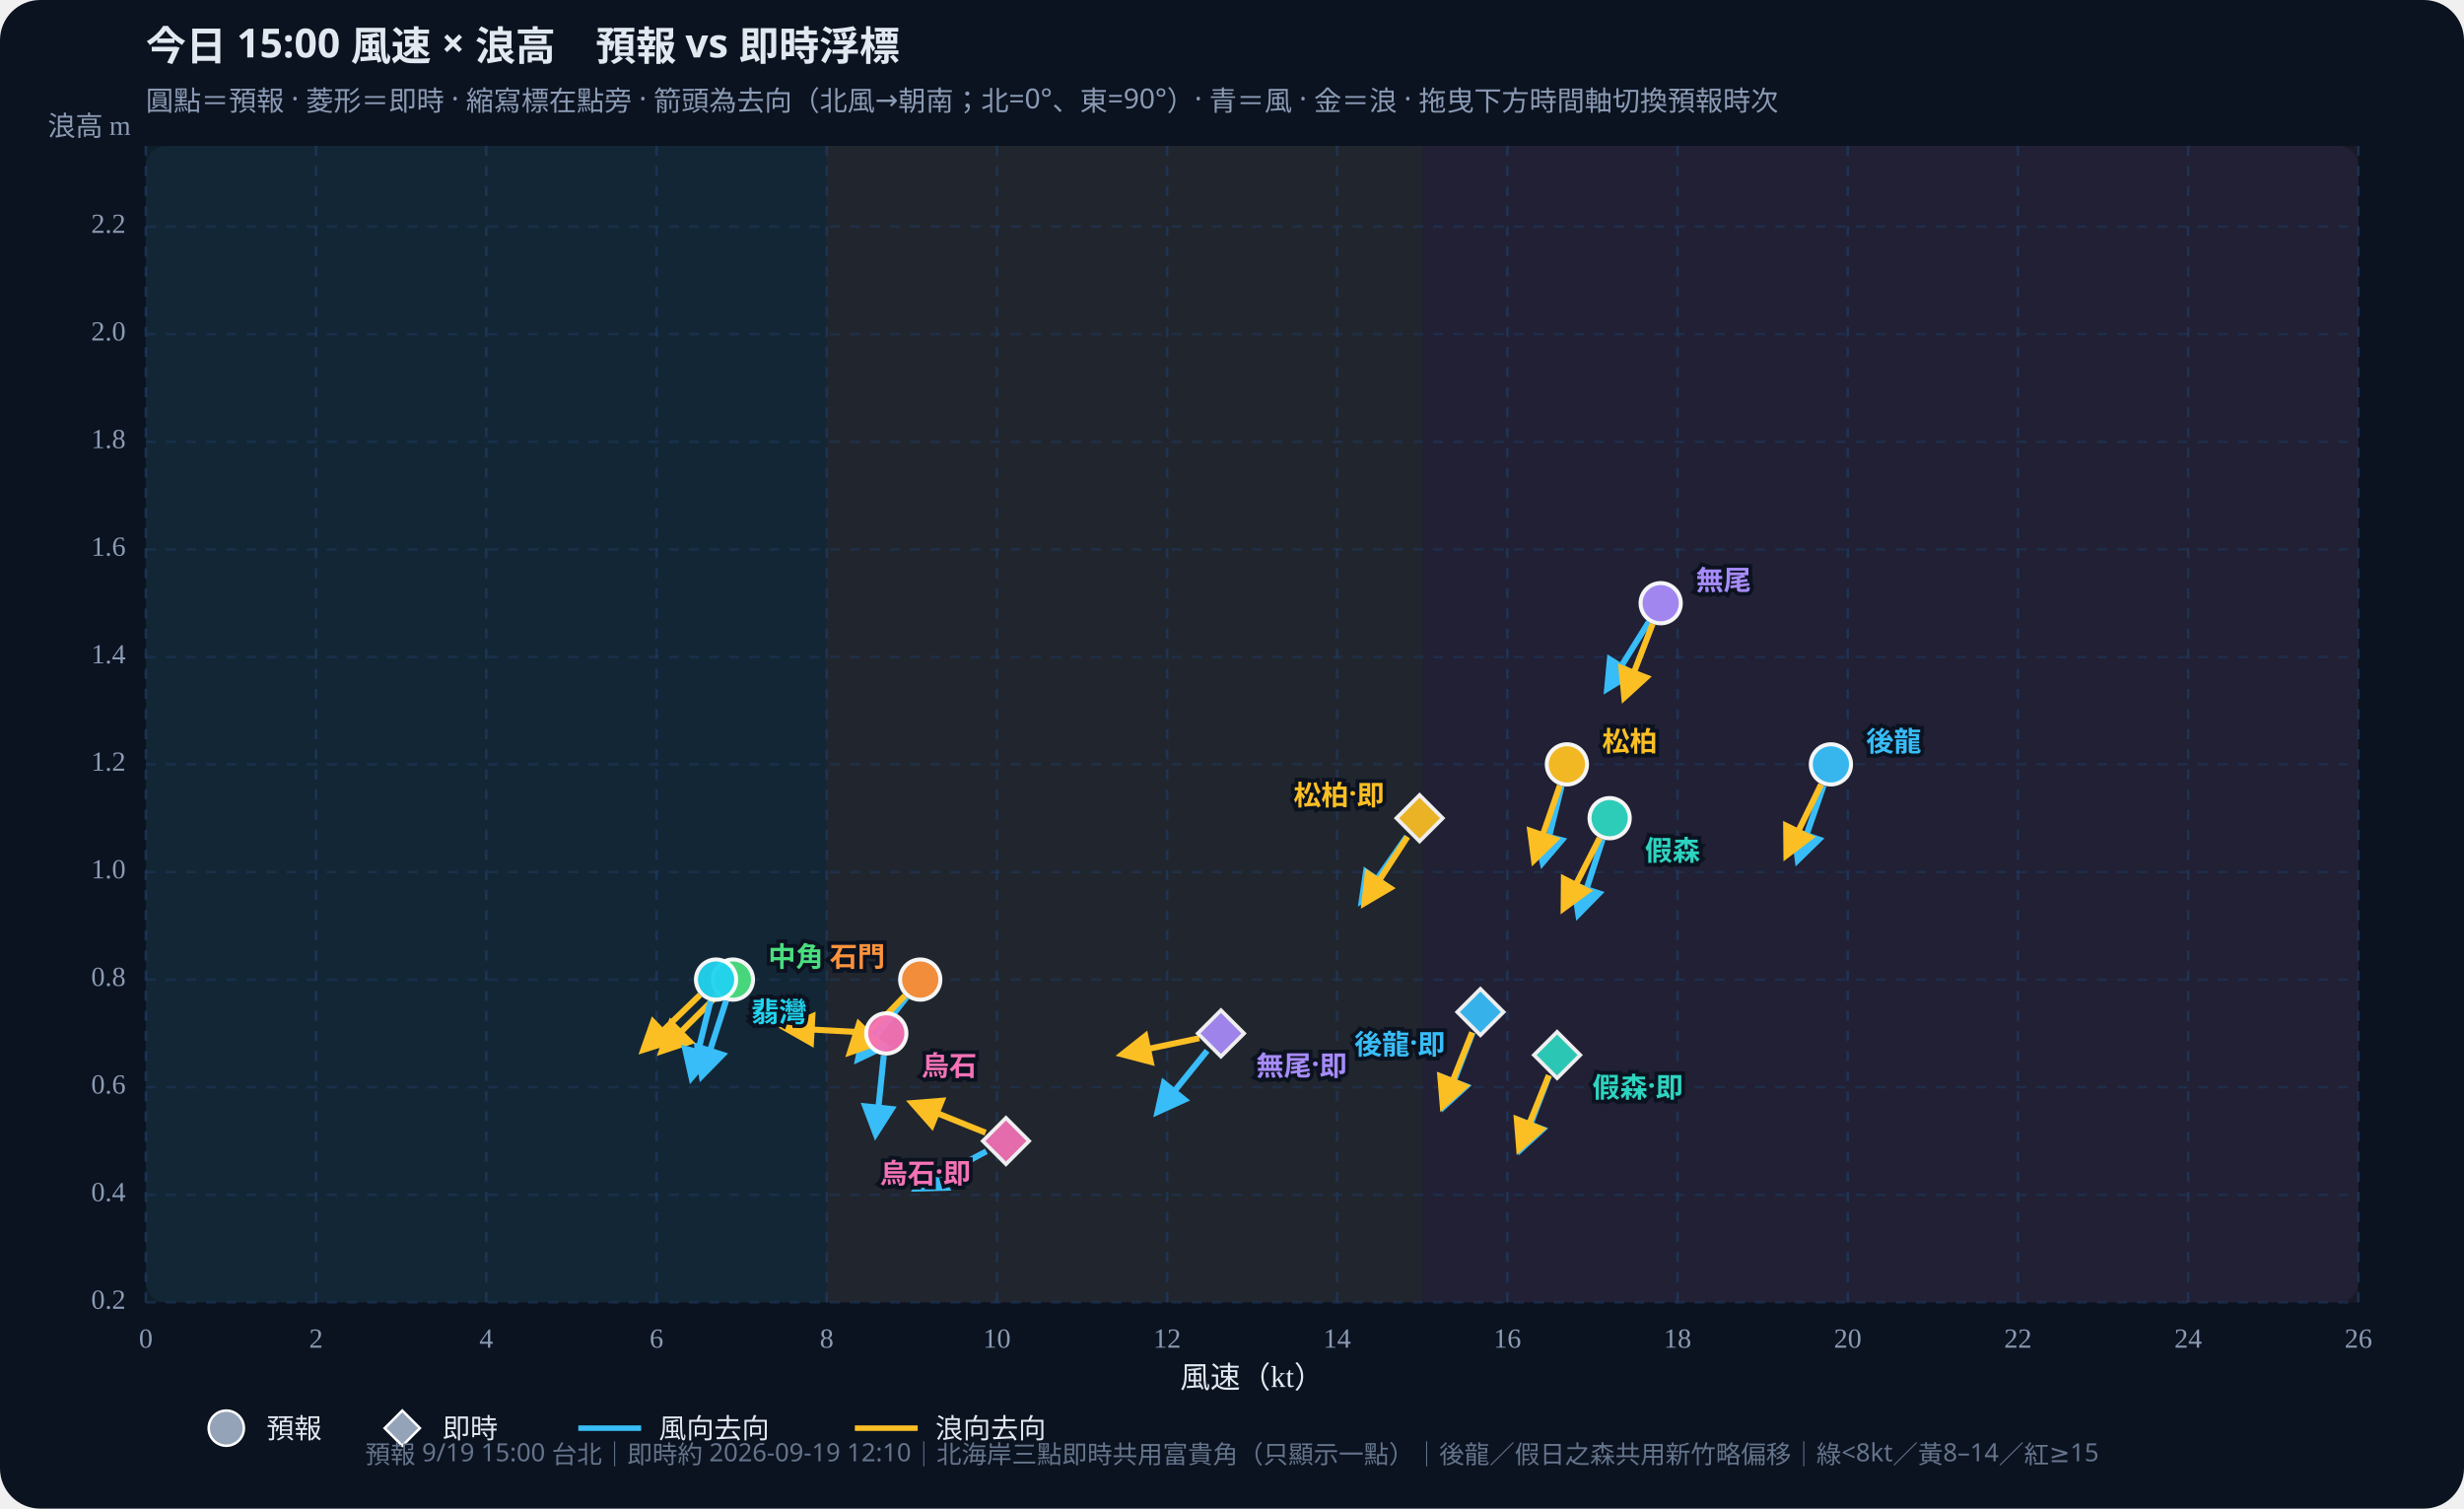
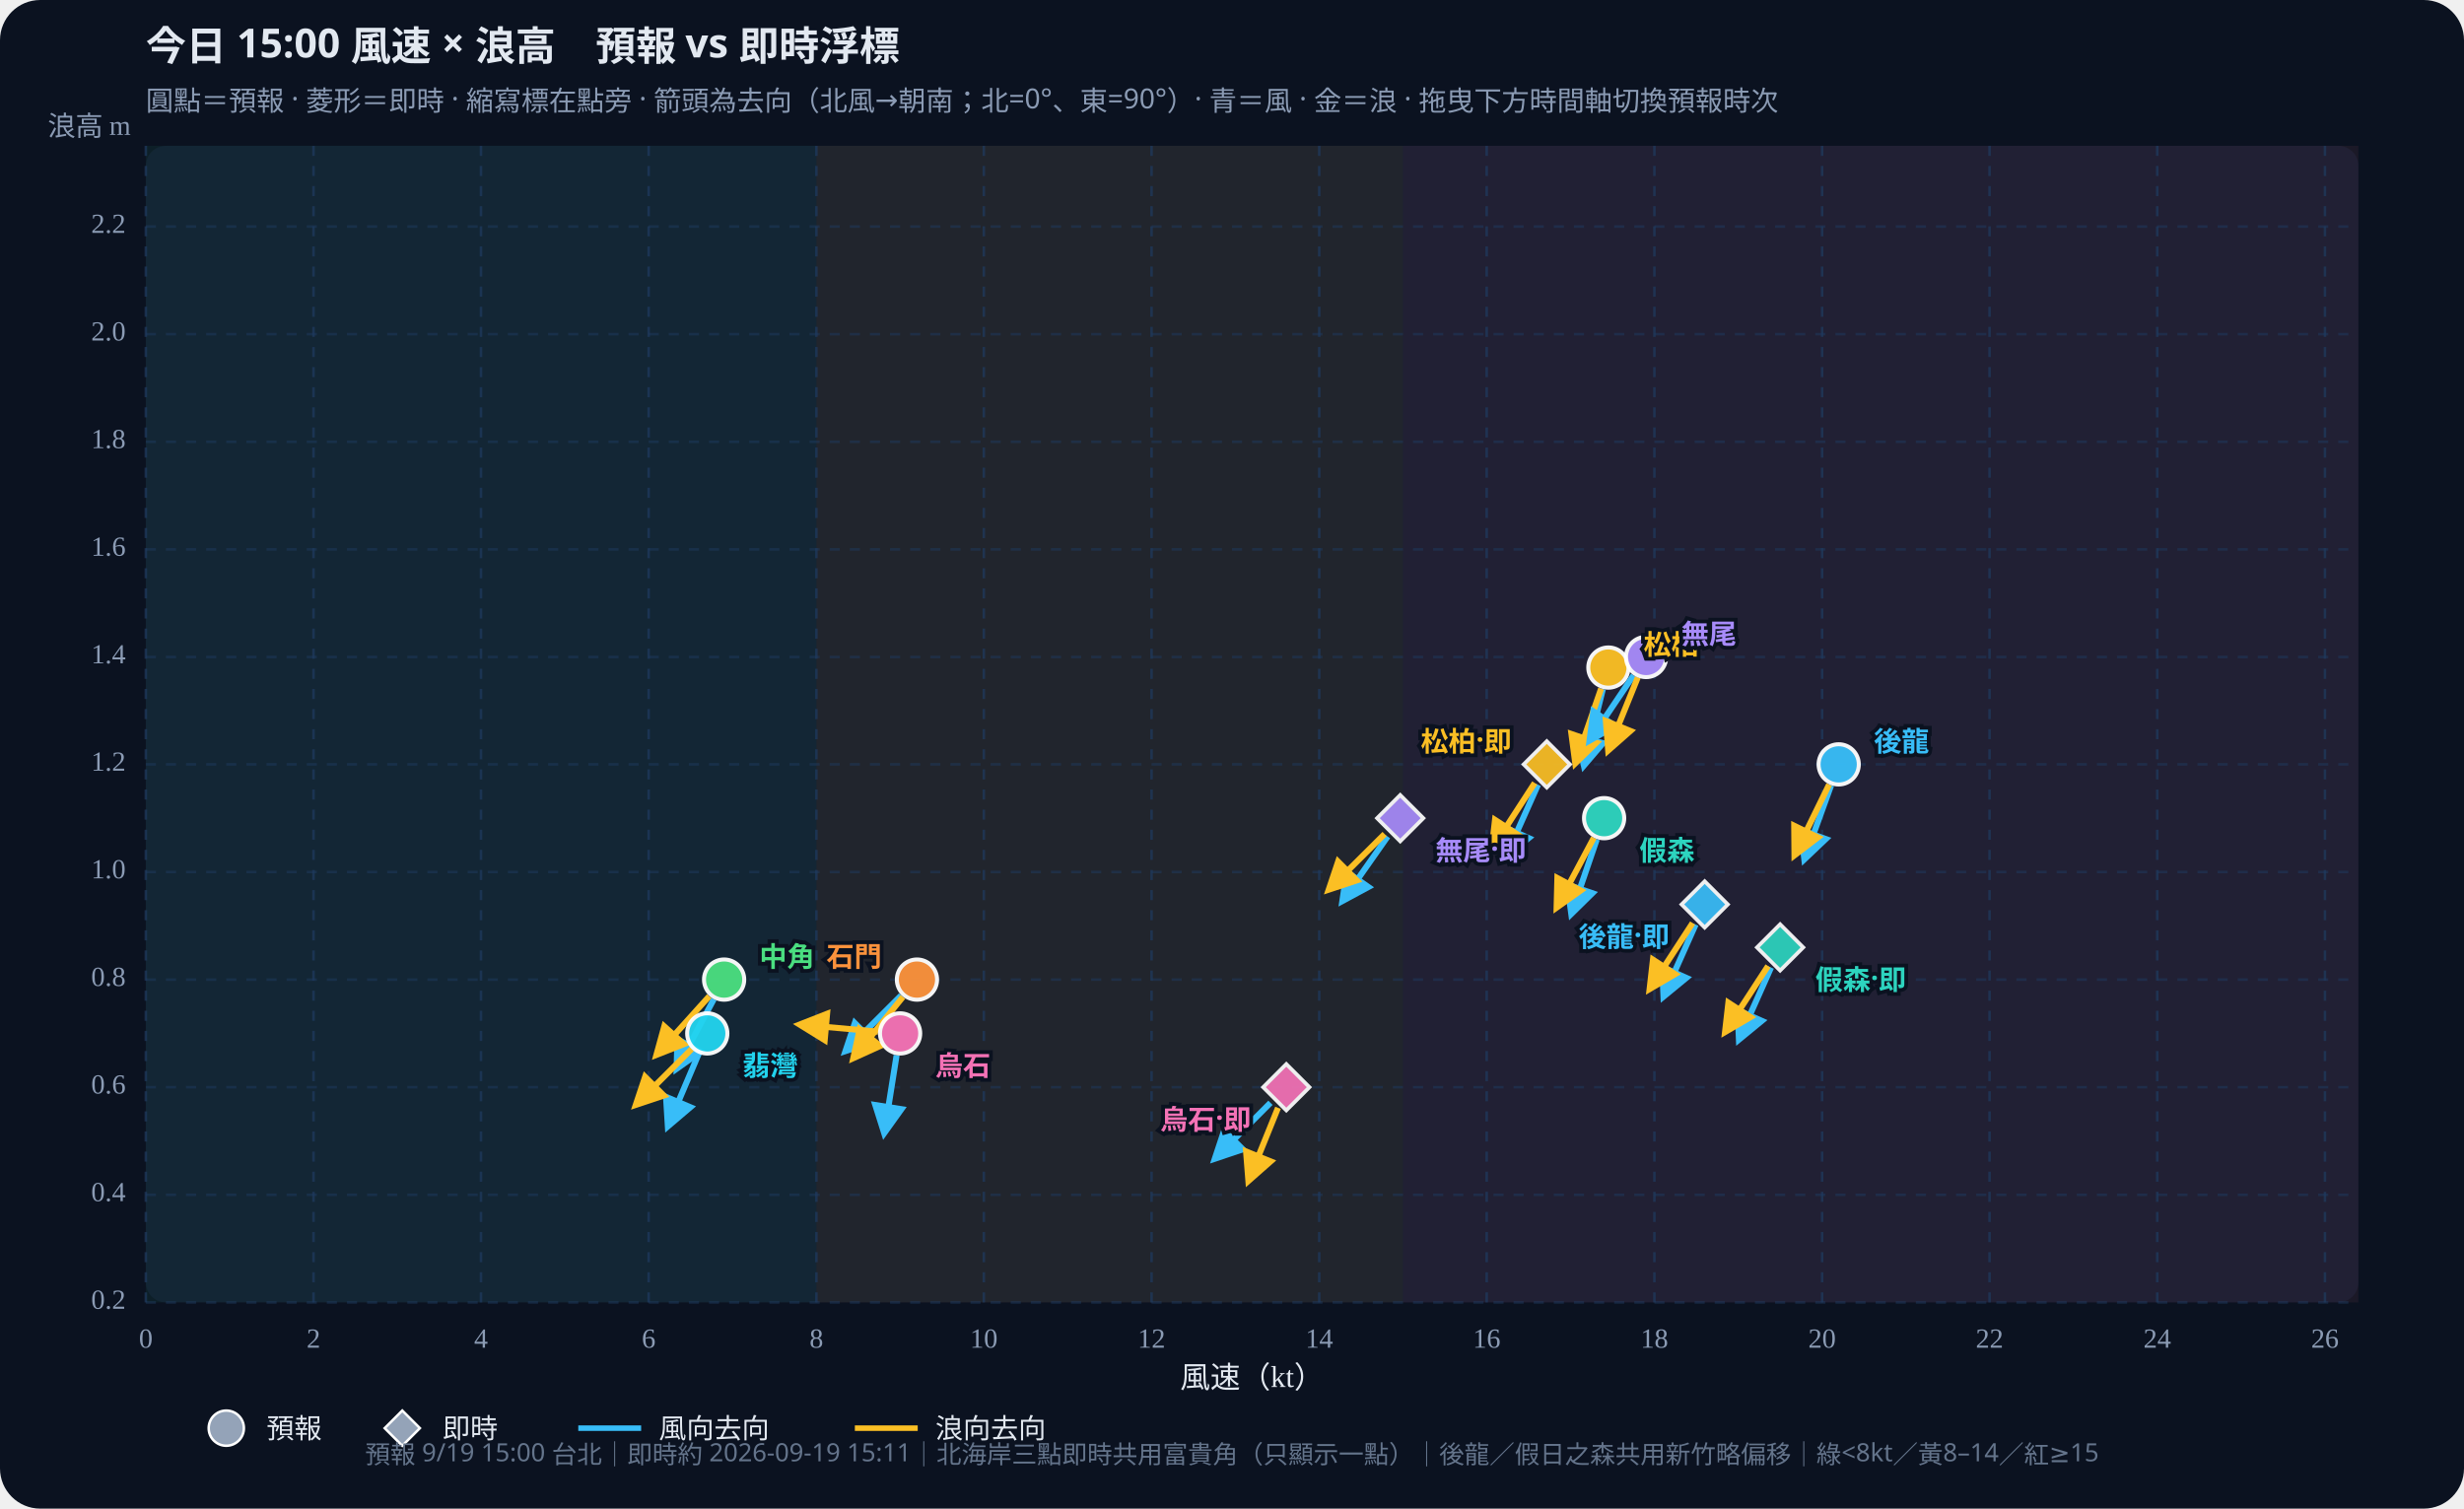
<svg xmlns="http://www.w3.org/2000/svg" id="wws-svg" viewBox="0 0 980 600" role="img" aria-label="風速與浪高散佈圖，可拖曳時間軸切換預報時次" style="width:100%;height:auto;display:block">
  <rect width="980" height="600" fill="#0b1220" rx="16" />
  <rect x="58" y="58" width="880" height="460" fill="#111a2e" rx="8" />
-   <rect x="58.0" y="58" width="270.8" height="460" fill="#34d399" opacity="0.07" />
-   <rect x="328.8" y="58" width="236.9" height="460" fill="#fbbf24" opacity="0.07" />
-   <rect x="565.7" y="58" width="372.3" height="460" fill="#fb7185" opacity="0.07" />
+   <rect x="58.0" y="58" width="266.7" height="460" fill="#34d399" opacity="0.07" />
+   <rect x="324.7" y="58" width="233.3" height="460" fill="#fbbf24" opacity="0.07" />
+   <rect x="558.0" y="58" width="380.0" height="460" fill="#fb7185" opacity="0.07" />
  <defs>
    <marker id="arrow-38bdf8" viewBox="0 0 10 10" refX="8" refY="5" markerWidth="6" markerHeight="6" orient="auto-start-reverse">
      <path d="M0,0 L10,5 L0,10 z" fill="#38bdf8" />
    </marker>
    <marker id="arrow-fbbf24" viewBox="0 0 10 10" refX="8" refY="5" markerWidth="6" markerHeight="6" orient="auto-start-reverse">
      <path d="M0,0 L10,5 L0,10 z" fill="#fbbf24" />
    </marker>
  </defs>
  <text id="wws-title" x="58" y="24" fill="#e2e8f0" font-size="16" font-weight="700" font-family="Noto Sans TC,system-ui,sans-serif">今日 15:00 風速 × 浪高　預報 vs 即時浮標</text>
  <text x="58" y="44" fill="#8b9bb4" font-size="11" font-family="Noto Sans TC,system-ui,sans-serif">圓點＝預報 · 菱形＝即時 · 縮寫標在點旁 · 箭頭為去向（北風→朝南；北=0°、東=90°）· 青＝風 · 金＝浪 · 拖曳下方時間軸切換預報時次</text>
  <line x1="58.0" y1="58" x2="58.0" y2="518" stroke="#1e3a5f" stroke-dasharray="4 4" opacity="0.7" />
  <text x="58.0" y="536" text-anchor="middle" fill="#8b9bb4" font-size="11">0</text>
-   <line x1="125.7" y1="58" x2="125.7" y2="518" stroke="#1e3a5f" stroke-dasharray="4 4" opacity="0.7" />
-   <text x="125.7" y="536" text-anchor="middle" fill="#8b9bb4" font-size="11">2</text>
-   <line x1="193.4" y1="58" x2="193.4" y2="518" stroke="#1e3a5f" stroke-dasharray="4 4" opacity="0.7" />
-   <text x="193.4" y="536" text-anchor="middle" fill="#8b9bb4" font-size="11">4</text>
-   <line x1="261.1" y1="58" x2="261.1" y2="518" stroke="#1e3a5f" stroke-dasharray="4 4" opacity="0.7" />
-   <text x="261.1" y="536" text-anchor="middle" fill="#8b9bb4" font-size="11">6</text>
-   <line x1="328.8" y1="58" x2="328.8" y2="518" stroke="#1e3a5f" stroke-dasharray="4 4" opacity="0.7" />
-   <text x="328.8" y="536" text-anchor="middle" fill="#8b9bb4" font-size="11">8</text>
-   <line x1="396.5" y1="58" x2="396.5" y2="518" stroke="#1e3a5f" stroke-dasharray="4 4" opacity="0.7" />
-   <text x="396.5" y="536" text-anchor="middle" fill="#8b9bb4" font-size="11">10</text>
-   <line x1="464.2" y1="58" x2="464.2" y2="518" stroke="#1e3a5f" stroke-dasharray="4 4" opacity="0.7" />
-   <text x="464.2" y="536" text-anchor="middle" fill="#8b9bb4" font-size="11">12</text>
-   <line x1="531.8" y1="58" x2="531.8" y2="518" stroke="#1e3a5f" stroke-dasharray="4 4" opacity="0.7" />
-   <text x="531.8" y="536" text-anchor="middle" fill="#8b9bb4" font-size="11">14</text>
-   <line x1="599.5" y1="58" x2="599.5" y2="518" stroke="#1e3a5f" stroke-dasharray="4 4" opacity="0.7" />
-   <text x="599.5" y="536" text-anchor="middle" fill="#8b9bb4" font-size="11">16</text>
-   <line x1="667.2" y1="58" x2="667.2" y2="518" stroke="#1e3a5f" stroke-dasharray="4 4" opacity="0.7" />
-   <text x="667.2" y="536" text-anchor="middle" fill="#8b9bb4" font-size="11">18</text>
-   <line x1="734.9" y1="58" x2="734.9" y2="518" stroke="#1e3a5f" stroke-dasharray="4 4" opacity="0.7" />
-   <text x="734.9" y="536" text-anchor="middle" fill="#8b9bb4" font-size="11">20</text>
-   <line x1="802.6" y1="58" x2="802.6" y2="518" stroke="#1e3a5f" stroke-dasharray="4 4" opacity="0.7" />
-   <text x="802.6" y="536" text-anchor="middle" fill="#8b9bb4" font-size="11">22</text>
-   <line x1="870.3" y1="58" x2="870.3" y2="518" stroke="#1e3a5f" stroke-dasharray="4 4" opacity="0.7" />
-   <text x="870.3" y="536" text-anchor="middle" fill="#8b9bb4" font-size="11">24</text>
-   <line x1="938.0" y1="58" x2="938.0" y2="518" stroke="#1e3a5f" stroke-dasharray="4 4" opacity="0.7" />
-   <text x="938.0" y="536" text-anchor="middle" fill="#8b9bb4" font-size="11">26</text>
+   <line x1="124.7" y1="58" x2="124.7" y2="518" stroke="#1e3a5f" stroke-dasharray="4 4" opacity="0.7" />
+   <text x="124.7" y="536" text-anchor="middle" fill="#8b9bb4" font-size="11">2</text>
+   <line x1="191.3" y1="58" x2="191.3" y2="518" stroke="#1e3a5f" stroke-dasharray="4 4" opacity="0.7" />
+   <text x="191.3" y="536" text-anchor="middle" fill="#8b9bb4" font-size="11">4</text>
+   <line x1="258.0" y1="58" x2="258.0" y2="518" stroke="#1e3a5f" stroke-dasharray="4 4" opacity="0.7" />
+   <text x="258.0" y="536" text-anchor="middle" fill="#8b9bb4" font-size="11">6</text>
+   <line x1="324.7" y1="58" x2="324.7" y2="518" stroke="#1e3a5f" stroke-dasharray="4 4" opacity="0.7" />
+   <text x="324.7" y="536" text-anchor="middle" fill="#8b9bb4" font-size="11">8</text>
+   <line x1="391.3" y1="58" x2="391.3" y2="518" stroke="#1e3a5f" stroke-dasharray="4 4" opacity="0.7" />
+   <text x="391.3" y="536" text-anchor="middle" fill="#8b9bb4" font-size="11">10</text>
+   <line x1="458.0" y1="58" x2="458.0" y2="518" stroke="#1e3a5f" stroke-dasharray="4 4" opacity="0.7" />
+   <text x="458.0" y="536" text-anchor="middle" fill="#8b9bb4" font-size="11">12</text>
+   <line x1="524.7" y1="58" x2="524.7" y2="518" stroke="#1e3a5f" stroke-dasharray="4 4" opacity="0.7" />
+   <text x="524.7" y="536" text-anchor="middle" fill="#8b9bb4" font-size="11">14</text>
+   <line x1="591.3" y1="58" x2="591.3" y2="518" stroke="#1e3a5f" stroke-dasharray="4 4" opacity="0.7" />
+   <text x="591.3" y="536" text-anchor="middle" fill="#8b9bb4" font-size="11">16</text>
+   <line x1="658.0" y1="58" x2="658.0" y2="518" stroke="#1e3a5f" stroke-dasharray="4 4" opacity="0.7" />
+   <text x="658.0" y="536" text-anchor="middle" fill="#8b9bb4" font-size="11">18</text>
+   <line x1="724.7" y1="58" x2="724.7" y2="518" stroke="#1e3a5f" stroke-dasharray="4 4" opacity="0.7" />
+   <text x="724.7" y="536" text-anchor="middle" fill="#8b9bb4" font-size="11">20</text>
+   <line x1="791.3" y1="58" x2="791.3" y2="518" stroke="#1e3a5f" stroke-dasharray="4 4" opacity="0.7" />
+   <text x="791.3" y="536" text-anchor="middle" fill="#8b9bb4" font-size="11">22</text>
+   <line x1="858.0" y1="58" x2="858.0" y2="518" stroke="#1e3a5f" stroke-dasharray="4 4" opacity="0.7" />
+   <text x="858.0" y="536" text-anchor="middle" fill="#8b9bb4" font-size="11">24</text>
+   <line x1="924.7" y1="58" x2="924.7" y2="518" stroke="#1e3a5f" stroke-dasharray="4 4" opacity="0.7" />
+   <text x="924.7" y="536" text-anchor="middle" fill="#8b9bb4" font-size="11">26</text>
  <line x1="58" y1="518.0" x2="938" y2="518.0" stroke="#1e3a5f" stroke-dasharray="4 4" opacity="0.5" />
  <text x="50" y="518.0" text-anchor="end" dominant-baseline="middle" fill="#8b9bb4" font-size="11">0.2</text>
  <line x1="58" y1="475.2" x2="938" y2="475.2" stroke="#1e3a5f" stroke-dasharray="4 4" opacity="0.5" />
  <text x="50" y="475.2" text-anchor="end" dominant-baseline="middle" fill="#8b9bb4" font-size="11">0.4</text>
  <line x1="58" y1="432.4" x2="938" y2="432.4" stroke="#1e3a5f" stroke-dasharray="4 4" opacity="0.5" />
  <text x="50" y="432.4" text-anchor="end" dominant-baseline="middle" fill="#8b9bb4" font-size="11">0.6</text>
  <line x1="58" y1="389.6" x2="938" y2="389.6" stroke="#1e3a5f" stroke-dasharray="4 4" opacity="0.5" />
  <text x="50" y="389.6" text-anchor="end" dominant-baseline="middle" fill="#8b9bb4" font-size="11">0.8</text>
  <line x1="58" y1="346.8" x2="938" y2="346.8" stroke="#1e3a5f" stroke-dasharray="4 4" opacity="0.5" />
  <text x="50" y="346.8" text-anchor="end" dominant-baseline="middle" fill="#8b9bb4" font-size="11">1.0</text>
  <line x1="58" y1="304.0" x2="938" y2="304.0" stroke="#1e3a5f" stroke-dasharray="4 4" opacity="0.5" />
  <text x="50" y="304.0" text-anchor="end" dominant-baseline="middle" fill="#8b9bb4" font-size="11">1.2</text>
  <line x1="58" y1="261.3" x2="938" y2="261.3" stroke="#1e3a5f" stroke-dasharray="4 4" opacity="0.5" />
  <text x="50" y="261.3" text-anchor="end" dominant-baseline="middle" fill="#8b9bb4" font-size="11">1.4</text>
  <line x1="58" y1="218.5" x2="938" y2="218.5" stroke="#1e3a5f" stroke-dasharray="4 4" opacity="0.5" />
  <text x="50" y="218.5" text-anchor="end" dominant-baseline="middle" fill="#8b9bb4" font-size="11">1.6</text>
  <line x1="58" y1="175.7" x2="938" y2="175.7" stroke="#1e3a5f" stroke-dasharray="4 4" opacity="0.5" />
  <text x="50" y="175.7" text-anchor="end" dominant-baseline="middle" fill="#8b9bb4" font-size="11">1.8</text>
  <line x1="58" y1="132.9" x2="938" y2="132.9" stroke="#1e3a5f" stroke-dasharray="4 4" opacity="0.5" />
  <text x="50" y="132.9" text-anchor="end" dominant-baseline="middle" fill="#8b9bb4" font-size="11">2.0</text>
  <line x1="58" y1="90.1" x2="938" y2="90.1" stroke="#1e3a5f" stroke-dasharray="4 4" opacity="0.5" />
  <text x="50" y="90.1" text-anchor="end" dominant-baseline="middle" fill="#8b9bb4" font-size="11">2.2</text>
  <text x="498" y="552" text-anchor="middle" fill="#e2e8f0" font-size="12">風速（kt）</text>
  <text x="52" y="54" text-anchor="end" fill="#8b9bb4" font-size="11">浪高 m</text>
  <g id="wws-forecast-layer">
-     <line x1="725.3" y1="312.4" x2="715.1" y2="341.9" stroke="#38bdf8" stroke-width="2.4" marker-end="url(#arrow-38bdf8)" />
-     <line x1="724.3" y1="312.0" x2="710.6" y2="340.0" stroke="#fbbf24" stroke-width="2.4" marker-end="url(#arrow-fbbf24)" />
-     <circle cx="728.2" cy="304.0" r="8.0" fill="#38bdf8" stroke="#fff" stroke-width="1.6" opacity="0.95" />
-     <line x1="637.4" y1="333.8" x2="627.8" y2="363.5" stroke="#38bdf8" stroke-width="2.4" marker-end="url(#arrow-38bdf8)" />
-     <line x1="636.2" y1="333.3" x2="622.0" y2="361.1" stroke="#fbbf24" stroke-width="2.4" marker-end="url(#arrow-fbbf24)" />
-     <circle cx="640.2" cy="325.4" r="8.0" fill="#2dd4bf" stroke="#fff" stroke-width="1.6" opacity="0.95" />
-     <line x1="621.1" y1="312.6" x2="613.6" y2="342.9" stroke="#38bdf8" stroke-width="2.4" marker-end="url(#arrow-38bdf8)" />
-     <line x1="620.4" y1="312.4" x2="610.2" y2="341.9" stroke="#fbbf24" stroke-width="2.4" marker-end="url(#arrow-fbbf24)" />
-     <circle cx="623.2" cy="304.0" r="8.0" fill="#fbbf24" stroke="#fff" stroke-width="1.6" opacity="0.95" />
-     <line x1="288.8" y1="398.0" x2="279.2" y2="427.7" stroke="#38bdf8" stroke-width="2.4" marker-end="url(#arrow-38bdf8)" />
-     <line x1="285.3" y1="395.9" x2="263.3" y2="417.9" stroke="#fbbf24" stroke-width="2.4" marker-end="url(#arrow-fbbf24)" />
-     <circle cx="291.5" cy="389.6" r="8.0" fill="#4ade80" stroke="#fff" stroke-width="1.6" opacity="0.95" />
-     <line x1="282.6" y1="398.2" x2="275.1" y2="428.4" stroke="#38bdf8" stroke-width="2.4" marker-end="url(#arrow-38bdf8)" />
-     <line x1="278.4" y1="395.7" x2="256.0" y2="417.4" stroke="#fbbf24" stroke-width="2.4" marker-end="url(#arrow-fbbf24)" />
-     <circle cx="284.8" cy="389.6" r="8.0" fill="#22d3ee" stroke="#fff" stroke-width="1.6" opacity="0.95" />
-     <line x1="360.6" y1="396.6" x2="341.4" y2="421.1" stroke="#38bdf8" stroke-width="2.4" marker-end="url(#arrow-38bdf8)" />
-     <line x1="359.9" y1="396.0" x2="338.2" y2="418.4" stroke="#fbbf24" stroke-width="2.4" marker-end="url(#arrow-fbbf24)" />
-     <circle cx="366.0" cy="389.6" r="8.0" fill="#fb923c" stroke="#fff" stroke-width="1.6" opacity="0.95" />
-     <line x1="655.8" y1="247.3" x2="639.3" y2="273.8" stroke="#38bdf8" stroke-width="2.4" marker-end="url(#arrow-38bdf8)" />
-     <line x1="657.3" y1="248.1" x2="646.1" y2="277.2" stroke="#fbbf24" stroke-width="2.4" marker-end="url(#arrow-fbbf24)" />
-     <circle cx="660.5" cy="239.9" r="8.0" fill="#a78bfa" stroke="#fff" stroke-width="1.6" opacity="0.95" />
-     <line x1="351.5" y1="419.8" x2="348.3" y2="450.8" stroke="#38bdf8" stroke-width="2.4" marker-end="url(#arrow-38bdf8)" />
-     <line x1="343.7" y1="410.6" x2="312.5" y2="408.9" stroke="#fbbf24" stroke-width="2.4" marker-end="url(#arrow-fbbf24)" />
-     <circle cx="352.5" cy="411.0" r="8.0" fill="#f472b6" stroke="#fff" stroke-width="1.6" opacity="0.95" />
-     <text x="742.2" y="294.0" text-anchor="start" dominant-baseline="central" fill="#38bdf8" font-size="11" font-weight="700" font-family="Noto Sans TC,system-ui,sans-serif" stroke="#0b1220" stroke-width="3" paint-order="stroke">後龍</text>
-     <text x="654.2" y="337.4" text-anchor="start" dominant-baseline="central" fill="#2dd4bf" font-size="11" font-weight="700" font-family="Noto Sans TC,system-ui,sans-serif" stroke="#0b1220" stroke-width="3" paint-order="stroke">假森</text>
-     <text x="637.2" y="294.0" text-anchor="start" dominant-baseline="central" fill="#fbbf24" font-size="11" font-weight="700" font-family="Noto Sans TC,system-ui,sans-serif" stroke="#0b1220" stroke-width="3" paint-order="stroke">松柏</text>
-     <text x="305.5" y="379.6" text-anchor="start" dominant-baseline="central" fill="#4ade80" font-size="11" font-weight="700" font-family="Noto Sans TC,system-ui,sans-serif" stroke="#0b1220" stroke-width="3" paint-order="stroke">中角</text>
-     <text x="298.8" y="401.6" text-anchor="start" dominant-baseline="central" fill="#22d3ee" font-size="11" font-weight="700" font-family="Noto Sans TC,system-ui,sans-serif" stroke="#0b1220" stroke-width="3" paint-order="stroke">翡灣</text>
-     <text x="352.0" y="379.6" text-anchor="end" dominant-baseline="central" fill="#fb923c" font-size="11" font-weight="700" font-family="Noto Sans TC,system-ui,sans-serif" stroke="#0b1220" stroke-width="3" paint-order="stroke">石門</text>
-     <text x="674.5" y="229.9" text-anchor="start" dominant-baseline="central" fill="#a78bfa" font-size="11" font-weight="700" font-family="Noto Sans TC,system-ui,sans-serif" stroke="#0b1220" stroke-width="3" paint-order="stroke">無尾</text>
-     <text x="366.5" y="423.0" text-anchor="start" dominant-baseline="central" fill="#f472b6" font-size="11" font-weight="700" font-family="Noto Sans TC,system-ui,sans-serif" stroke="#0b1220" stroke-width="3" paint-order="stroke">烏石</text>
+     <line x1="728.3" y1="312.3" x2="717.7" y2="341.6" stroke="#38bdf8" stroke-width="2.4" marker-end="url(#arrow-38bdf8)" />
+     <line x1="727.5" y1="312.0" x2="713.8" y2="340.0" stroke="#fbbf24" stroke-width="2.4" marker-end="url(#arrow-fbbf24)" />
+     <circle cx="731.3" cy="304.0" r="8.0" fill="#38bdf8" stroke="#fff" stroke-width="1.6" opacity="0.95" />
+     <line x1="635.1" y1="333.8" x2="625.0" y2="363.3" stroke="#38bdf8" stroke-width="2.4" marker-end="url(#arrow-38bdf8)" />
+     <line x1="633.9" y1="333.2" x2="619.2" y2="360.8" stroke="#fbbf24" stroke-width="2.4" marker-end="url(#arrow-fbbf24)" />
+     <circle cx="638.0" cy="325.4" r="8.0" fill="#2dd4bf" stroke="#fff" stroke-width="1.6" opacity="0.95" />
+     <line x1="637.5" y1="274.1" x2="630.0" y2="304.3" stroke="#38bdf8" stroke-width="2.4" marker-end="url(#arrow-38bdf8)" />
+     <line x1="636.8" y1="273.9" x2="626.6" y2="303.4" stroke="#fbbf24" stroke-width="2.4" marker-end="url(#arrow-fbbf24)" />
+     <circle cx="639.7" cy="265.5" r="8.0" fill="#fbbf24" stroke="#fff" stroke-width="1.6" opacity="0.95" />
+     <line x1="283.9" y1="397.4" x2="269.2" y2="424.9" stroke="#38bdf8" stroke-width="2.4" marker-end="url(#arrow-38bdf8)" />
+     <line x1="282.1" y1="396.2" x2="261.2" y2="419.4" stroke="#fbbf24" stroke-width="2.4" marker-end="url(#arrow-fbbf24)" />
+     <circle cx="288.0" cy="389.6" r="8.0" fill="#4ade80" stroke="#fff" stroke-width="1.6" opacity="0.95" />
+     <line x1="277.9" y1="419.1" x2="265.7" y2="447.8" stroke="#38bdf8" stroke-width="2.4" marker-end="url(#arrow-38bdf8)" />
+     <line x1="275.1" y1="417.2" x2="253.0" y2="439.3" stroke="#fbbf24" stroke-width="2.4" marker-end="url(#arrow-fbbf24)" />
+     <circle cx="281.3" cy="411.0" r="8.0" fill="#22d3ee" stroke="#fff" stroke-width="1.6" opacity="0.95" />
+     <line x1="358.4" y1="395.9" x2="336.4" y2="417.9" stroke="#38bdf8" stroke-width="2.4" marker-end="url(#arrow-38bdf8)" />
+     <line x1="359.1" y1="396.5" x2="339.5" y2="420.7" stroke="#fbbf24" stroke-width="2.4" marker-end="url(#arrow-fbbf24)" />
+     <circle cx="364.7" cy="389.6" r="8.0" fill="#fb923c" stroke="#fff" stroke-width="1.6" opacity="0.95" />
+     <line x1="649.7" y1="268.6" x2="632.3" y2="294.4" stroke="#38bdf8" stroke-width="2.4" marker-end="url(#arrow-38bdf8)" />
+     <line x1="651.4" y1="269.4" x2="639.7" y2="298.3" stroke="#fbbf24" stroke-width="2.4" marker-end="url(#arrow-fbbf24)" />
+     <circle cx="654.7" cy="261.3" r="8.0" fill="#a78bfa" stroke="#fff" stroke-width="1.6" opacity="0.95" />
+     <line x1="356.6" y1="419.7" x2="351.7" y2="450.5" stroke="#38bdf8" stroke-width="2.4" marker-end="url(#arrow-38bdf8)" />
+     <line x1="349.2" y1="410.3" x2="318.2" y2="407.5" stroke="#fbbf24" stroke-width="2.4" marker-end="url(#arrow-fbbf24)" />
+     <circle cx="358.0" cy="411.0" r="8.0" fill="#f472b6" stroke="#fff" stroke-width="1.6" opacity="0.95" />
+     <text x="745.3" y="294.0" text-anchor="start" dominant-baseline="central" fill="#38bdf8" font-size="11" font-weight="700" font-family="Noto Sans TC,system-ui,sans-serif" stroke="#0b1220" stroke-width="3" paint-order="stroke">後龍</text>
+     <text x="652.0" y="337.4" text-anchor="start" dominant-baseline="central" fill="#2dd4bf" font-size="11" font-weight="700" font-family="Noto Sans TC,system-ui,sans-serif" stroke="#0b1220" stroke-width="3" paint-order="stroke">假森</text>
+     <text x="653.7" y="255.5" text-anchor="start" dominant-baseline="central" fill="#fbbf24" font-size="11" font-weight="700" font-family="Noto Sans TC,system-ui,sans-serif" stroke="#0b1220" stroke-width="3" paint-order="stroke">松柏</text>
+     <text x="302.0" y="379.6" text-anchor="start" dominant-baseline="central" fill="#4ade80" font-size="11" font-weight="700" font-family="Noto Sans TC,system-ui,sans-serif" stroke="#0b1220" stroke-width="3" paint-order="stroke">中角</text>
+     <text x="295.3" y="423.0" text-anchor="start" dominant-baseline="central" fill="#22d3ee" font-size="11" font-weight="700" font-family="Noto Sans TC,system-ui,sans-serif" stroke="#0b1220" stroke-width="3" paint-order="stroke">翡灣</text>
+     <text x="350.7" y="379.6" text-anchor="end" dominant-baseline="central" fill="#fb923c" font-size="11" font-weight="700" font-family="Noto Sans TC,system-ui,sans-serif" stroke="#0b1220" stroke-width="3" paint-order="stroke">石門</text>
+     <text x="668.7" y="251.3" text-anchor="start" dominant-baseline="central" fill="#a78bfa" font-size="11" font-weight="700" font-family="Noto Sans TC,system-ui,sans-serif" stroke="#0b1220" stroke-width="3" paint-order="stroke">無尾</text>
+     <text x="372.0" y="423.0" text-anchor="start" dominant-baseline="central" fill="#f472b6" font-size="11" font-weight="700" font-family="Noto Sans TC,system-ui,sans-serif" stroke="#0b1220" stroke-width="3" paint-order="stroke">烏石</text>
  </g>
  <g id="wws-live-layer">
-     <line x1="585.7" y1="410.7" x2="574.5" y2="439.8" stroke="#38bdf8" stroke-width="2.4" marker-end="url(#arrow-38bdf8)" />
-     <line x1="585.5" y1="410.6" x2="573.9" y2="439.6" stroke="#fbbf24" stroke-width="2.4" marker-end="url(#arrow-fbbf24)" />
-     <polygon points="588.8,393.3 598.0,402.5 588.8,411.7 579.6,402.5" fill="#38bdf8" stroke="#fff" stroke-width="1.5" opacity="0.92" />
-     <line x1="616.1" y1="427.8" x2="605.0" y2="456.9" stroke="#38bdf8" stroke-width="2.4" marker-end="url(#arrow-38bdf8)" />
-     <line x1="616.0" y1="427.7" x2="604.3" y2="456.7" stroke="#fbbf24" stroke-width="2.4" marker-end="url(#arrow-fbbf24)" />
-     <polygon points="619.3,410.4 628.5,419.6 619.3,428.8 610.1,419.6" fill="#2dd4bf" stroke="#fff" stroke-width="1.5" opacity="0.92" />
-     <line x1="559.5" y1="332.7" x2="541.7" y2="358.2" stroke="#38bdf8" stroke-width="2.4" marker-end="url(#arrow-38bdf8)" />
-     <line x1="559.8" y1="332.8" x2="542.8" y2="359.0" stroke="#fbbf24" stroke-width="2.4" marker-end="url(#arrow-fbbf24)" />
-     <polygon points="564.6,316.2 573.8,325.4 564.6,334.6 555.4,325.4" fill="#fbbf24" stroke="#fff" stroke-width="1.5" opacity="0.92" />
-     <line x1="480.1" y1="417.9" x2="460.5" y2="442.1" stroke="#38bdf8" stroke-width="2.4" marker-end="url(#arrow-38bdf8)" />
-     <line x1="477.0" y1="412.9" x2="446.5" y2="419.3" stroke="#fbbf24" stroke-width="2.4" marker-end="url(#arrow-fbbf24)" />
-     <polygon points="485.6,401.8 494.8,411.0 485.6,420.2 476.4,411.0" fill="#a78bfa" stroke="#fff" stroke-width="1.5" opacity="0.92" />
-     <line x1="392.3" y1="457.9" x2="364.8" y2="472.6" stroke="#38bdf8" stroke-width="2.4" marker-end="url(#arrow-38bdf8)" />
-     <line x1="392.0" y1="450.5" x2="363.0" y2="438.8" stroke="#fbbf24" stroke-width="2.4" marker-end="url(#arrow-fbbf24)" />
-     <polygon points="400.1,444.6 409.3,453.8 400.1,463.0 390.9,453.8" fill="#f472b6" stroke="#fff" stroke-width="1.5" opacity="0.92" />
-     <text x="574.8" y="414.5" text-anchor="end" dominant-baseline="central" fill="#38bdf8" font-size="11" font-weight="700" font-family="Noto Sans TC,system-ui,sans-serif" stroke="#0b1220" stroke-width="3" paint-order="stroke">後龍·即</text>
-     <text x="633.3" y="431.6" text-anchor="start" dominant-baseline="central" fill="#2dd4bf" font-size="11" font-weight="700" font-family="Noto Sans TC,system-ui,sans-serif" stroke="#0b1220" stroke-width="3" paint-order="stroke">假森·即</text>
-     <text x="550.6" y="315.4" text-anchor="end" dominant-baseline="central" fill="#fbbf24" font-size="11" font-weight="700" font-family="Noto Sans TC,system-ui,sans-serif" stroke="#0b1220" stroke-width="3" paint-order="stroke">松柏·即</text>
-     <text x="499.6" y="423.0" text-anchor="start" dominant-baseline="central" fill="#a78bfa" font-size="11" font-weight="700" font-family="Noto Sans TC,system-ui,sans-serif" stroke="#0b1220" stroke-width="3" paint-order="stroke">無尾·即</text>
-     <text x="386.1" y="465.8" text-anchor="end" dominant-baseline="central" fill="#f472b6" font-size="11" font-weight="700" font-family="Noto Sans TC,system-ui,sans-serif" stroke="#0b1220" stroke-width="3" paint-order="stroke">烏石·即</text>
+     <line x1="674.4" y1="367.7" x2="661.7" y2="396.2" stroke="#38bdf8" stroke-width="2.4" marker-end="url(#arrow-38bdf8)" />
+     <line x1="673.2" y1="367.1" x2="656.2" y2="393.2" stroke="#fbbf24" stroke-width="2.4" marker-end="url(#arrow-fbbf24)" />
+     <polygon points="678.0,350.5 687.2,359.7 678.0,368.9 668.8,359.7" fill="#38bdf8" stroke="#fff" stroke-width="1.5" opacity="0.92" />
+     <line x1="704.4" y1="384.8" x2="691.7" y2="413.3" stroke="#38bdf8" stroke-width="2.4" marker-end="url(#arrow-38bdf8)" />
+     <line x1="703.2" y1="384.2" x2="686.2" y2="410.3" stroke="#fbbf24" stroke-width="2.4" marker-end="url(#arrow-fbbf24)" />
+     <polygon points="708.0,367.6 717.2,376.8 708.0,386.0 698.8,376.8" fill="#2dd4bf" stroke="#fff" stroke-width="1.5" opacity="0.92" />
+     <line x1="611.7" y1="312.1" x2="599.0" y2="340.6" stroke="#38bdf8" stroke-width="2.4" marker-end="url(#arrow-38bdf8)" />
+     <line x1="610.4" y1="311.4" x2="593.4" y2="337.6" stroke="#fbbf24" stroke-width="2.4" marker-end="url(#arrow-fbbf24)" />
+     <polygon points="615.2,294.8 624.4,304.0 615.2,313.2 606.0,304.0" fill="#fbbf24" stroke="#fff" stroke-width="1.5" opacity="0.92" />
+     <line x1="551.9" y1="332.7" x2="534.0" y2="358.2" stroke="#38bdf8" stroke-width="2.4" marker-end="url(#arrow-38bdf8)" />
+     <line x1="550.7" y1="331.7" x2="528.6" y2="353.7" stroke="#fbbf24" stroke-width="2.4" marker-end="url(#arrow-fbbf24)" />
+     <polygon points="556.9,316.2 566.1,325.4 556.9,334.6 547.7,325.4" fill="#a78bfa" stroke="#fff" stroke-width="1.5" opacity="0.92" />
+     <line x1="505.3" y1="438.6" x2="483.3" y2="460.7" stroke="#38bdf8" stroke-width="2.4" marker-end="url(#arrow-38bdf8)" />
+     <line x1="508.3" y1="440.6" x2="496.6" y2="469.5" stroke="#fbbf24" stroke-width="2.4" marker-end="url(#arrow-fbbf24)" />
+     <polygon points="511.6,423.2 520.8,432.4 511.6,441.6 502.4,432.4" fill="#f472b6" stroke="#fff" stroke-width="1.5" opacity="0.92" />
+     <text x="664.0" y="371.7" text-anchor="end" dominant-baseline="central" fill="#38bdf8" font-size="11" font-weight="700" font-family="Noto Sans TC,system-ui,sans-serif" stroke="#0b1220" stroke-width="3" paint-order="stroke">後龍·即</text>
+     <text x="722.0" y="388.8" text-anchor="start" dominant-baseline="central" fill="#2dd4bf" font-size="11" font-weight="700" font-family="Noto Sans TC,system-ui,sans-serif" stroke="#0b1220" stroke-width="3" paint-order="stroke">假森·即</text>
+     <text x="601.2" y="294.0" text-anchor="end" dominant-baseline="central" fill="#fbbf24" font-size="11" font-weight="700" font-family="Noto Sans TC,system-ui,sans-serif" stroke="#0b1220" stroke-width="3" paint-order="stroke">松柏·即</text>
+     <text x="570.9" y="337.4" text-anchor="start" dominant-baseline="central" fill="#a78bfa" font-size="11" font-weight="700" font-family="Noto Sans TC,system-ui,sans-serif" stroke="#0b1220" stroke-width="3" paint-order="stroke">無尾·即</text>
+     <text x="497.6" y="444.4" text-anchor="end" dominant-baseline="central" fill="#f472b6" font-size="11" font-weight="700" font-family="Noto Sans TC,system-ui,sans-serif" stroke="#0b1220" stroke-width="3" paint-order="stroke">烏石·即</text>
  </g>
  <circle cx="90" cy="568" r="7" fill="#94a3b8" stroke="#fff" />
  <text x="106" y="572" fill="#e2e8f0" font-size="11" font-family="Noto Sans TC,system-ui,sans-serif">預報</text>
  <polygon points="160,561 167,568 160,575 153,568" fill="#94a3b8" stroke="#fff" />
  <text x="176" y="572" fill="#e2e8f0" font-size="11" font-family="Noto Sans TC,system-ui,sans-serif">即時</text>
  <line x1="230" y1="568" x2="255" y2="568" stroke="#38bdf8" stroke-width="2.2" />
  <text x="262" y="572" fill="#e2e8f0" font-size="11" font-family="Noto Sans TC,system-ui,sans-serif">風向去向</text>
  <line x1="340" y1="568" x2="365" y2="568" stroke="#fbbf24" stroke-width="2.2" />
  <text x="372" y="572" fill="#e2e8f0" font-size="11" font-family="Noto Sans TC,system-ui,sans-serif">浪向去向</text>
-   <text id="wws-foot" x="490" y="582" text-anchor="middle" fill="#64748b" font-size="10" font-family="Noto Sans TC,system-ui,sans-serif">預報 9/19 15:00 台北｜即時約 2026-09-19 12:10｜北海岸三點即時共用富貴角（只顯示一點）｜後龍／假日之森共用新竹略偏移｜綠&lt;8kt／黃8–14／紅≥15</text>
+   <text id="wws-foot" x="490" y="582" text-anchor="middle" fill="#64748b" font-size="10" font-family="Noto Sans TC,system-ui,sans-serif">預報 9/19 15:00 台北｜即時約 2026-09-19 15:11｜北海岸三點即時共用富貴角（只顯示一點）｜後龍／假日之森共用新竹略偏移｜綠&lt;8kt／黃8–14／紅≥15</text>
</svg>
